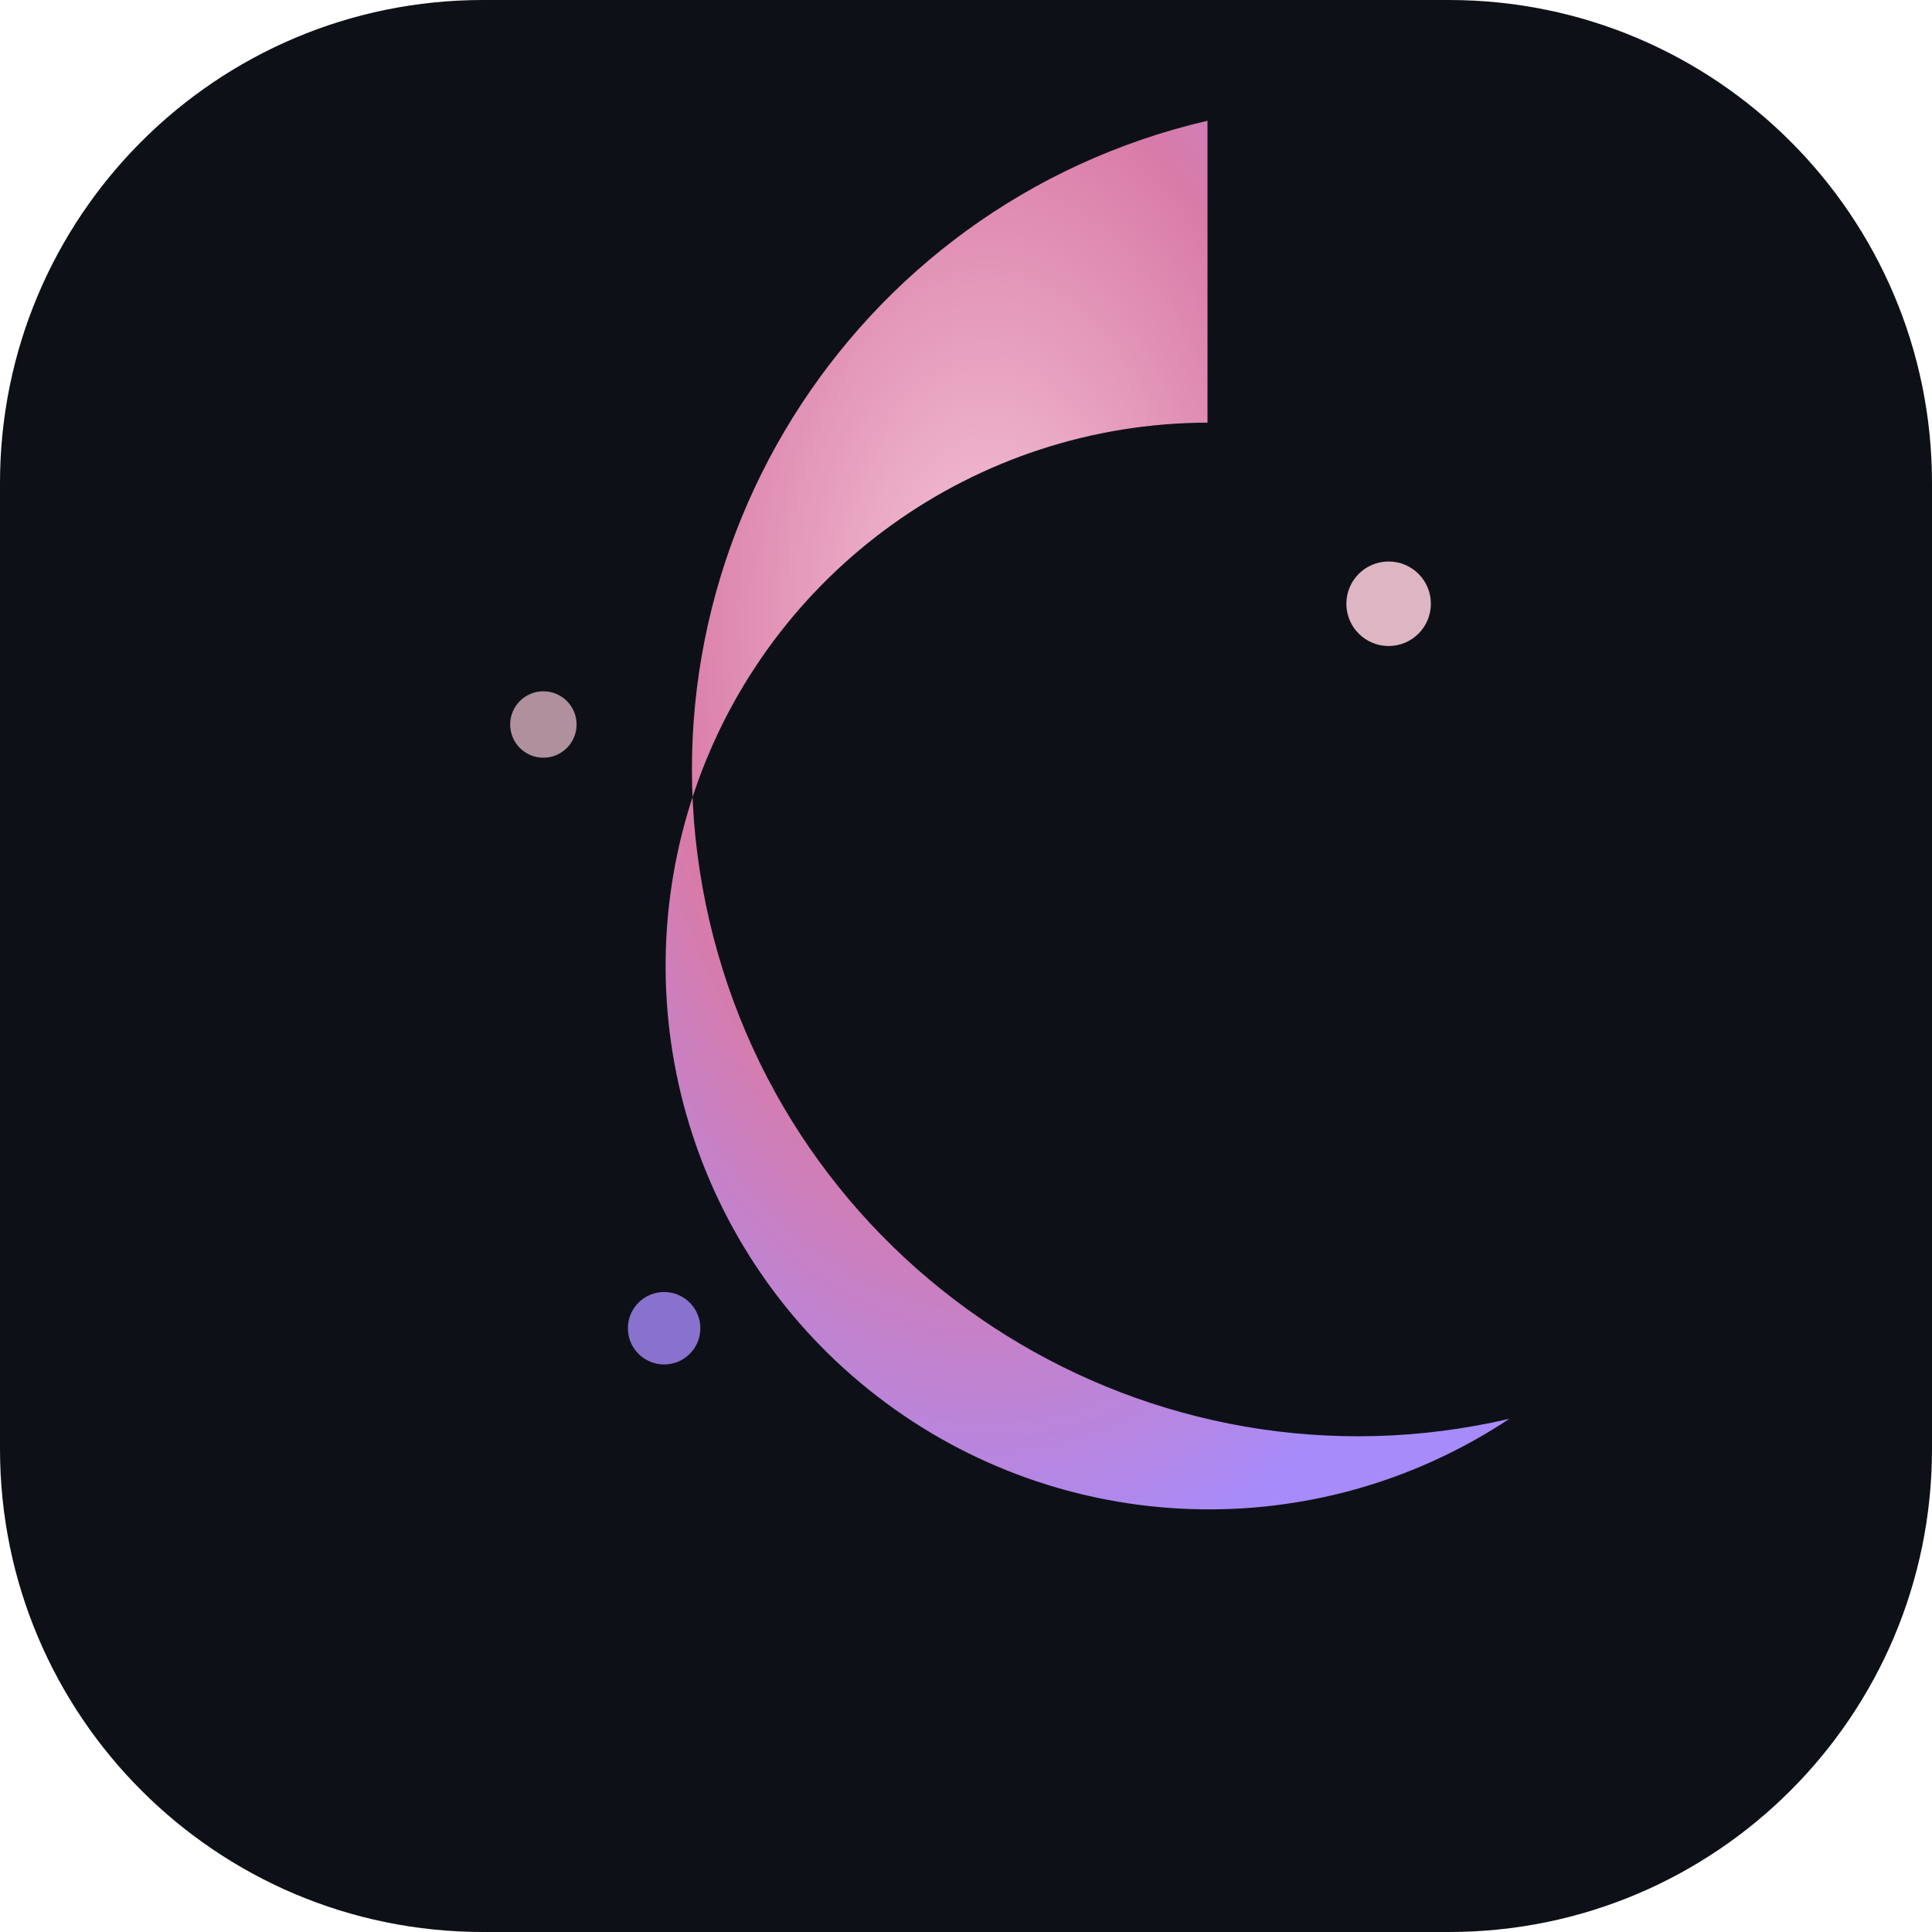
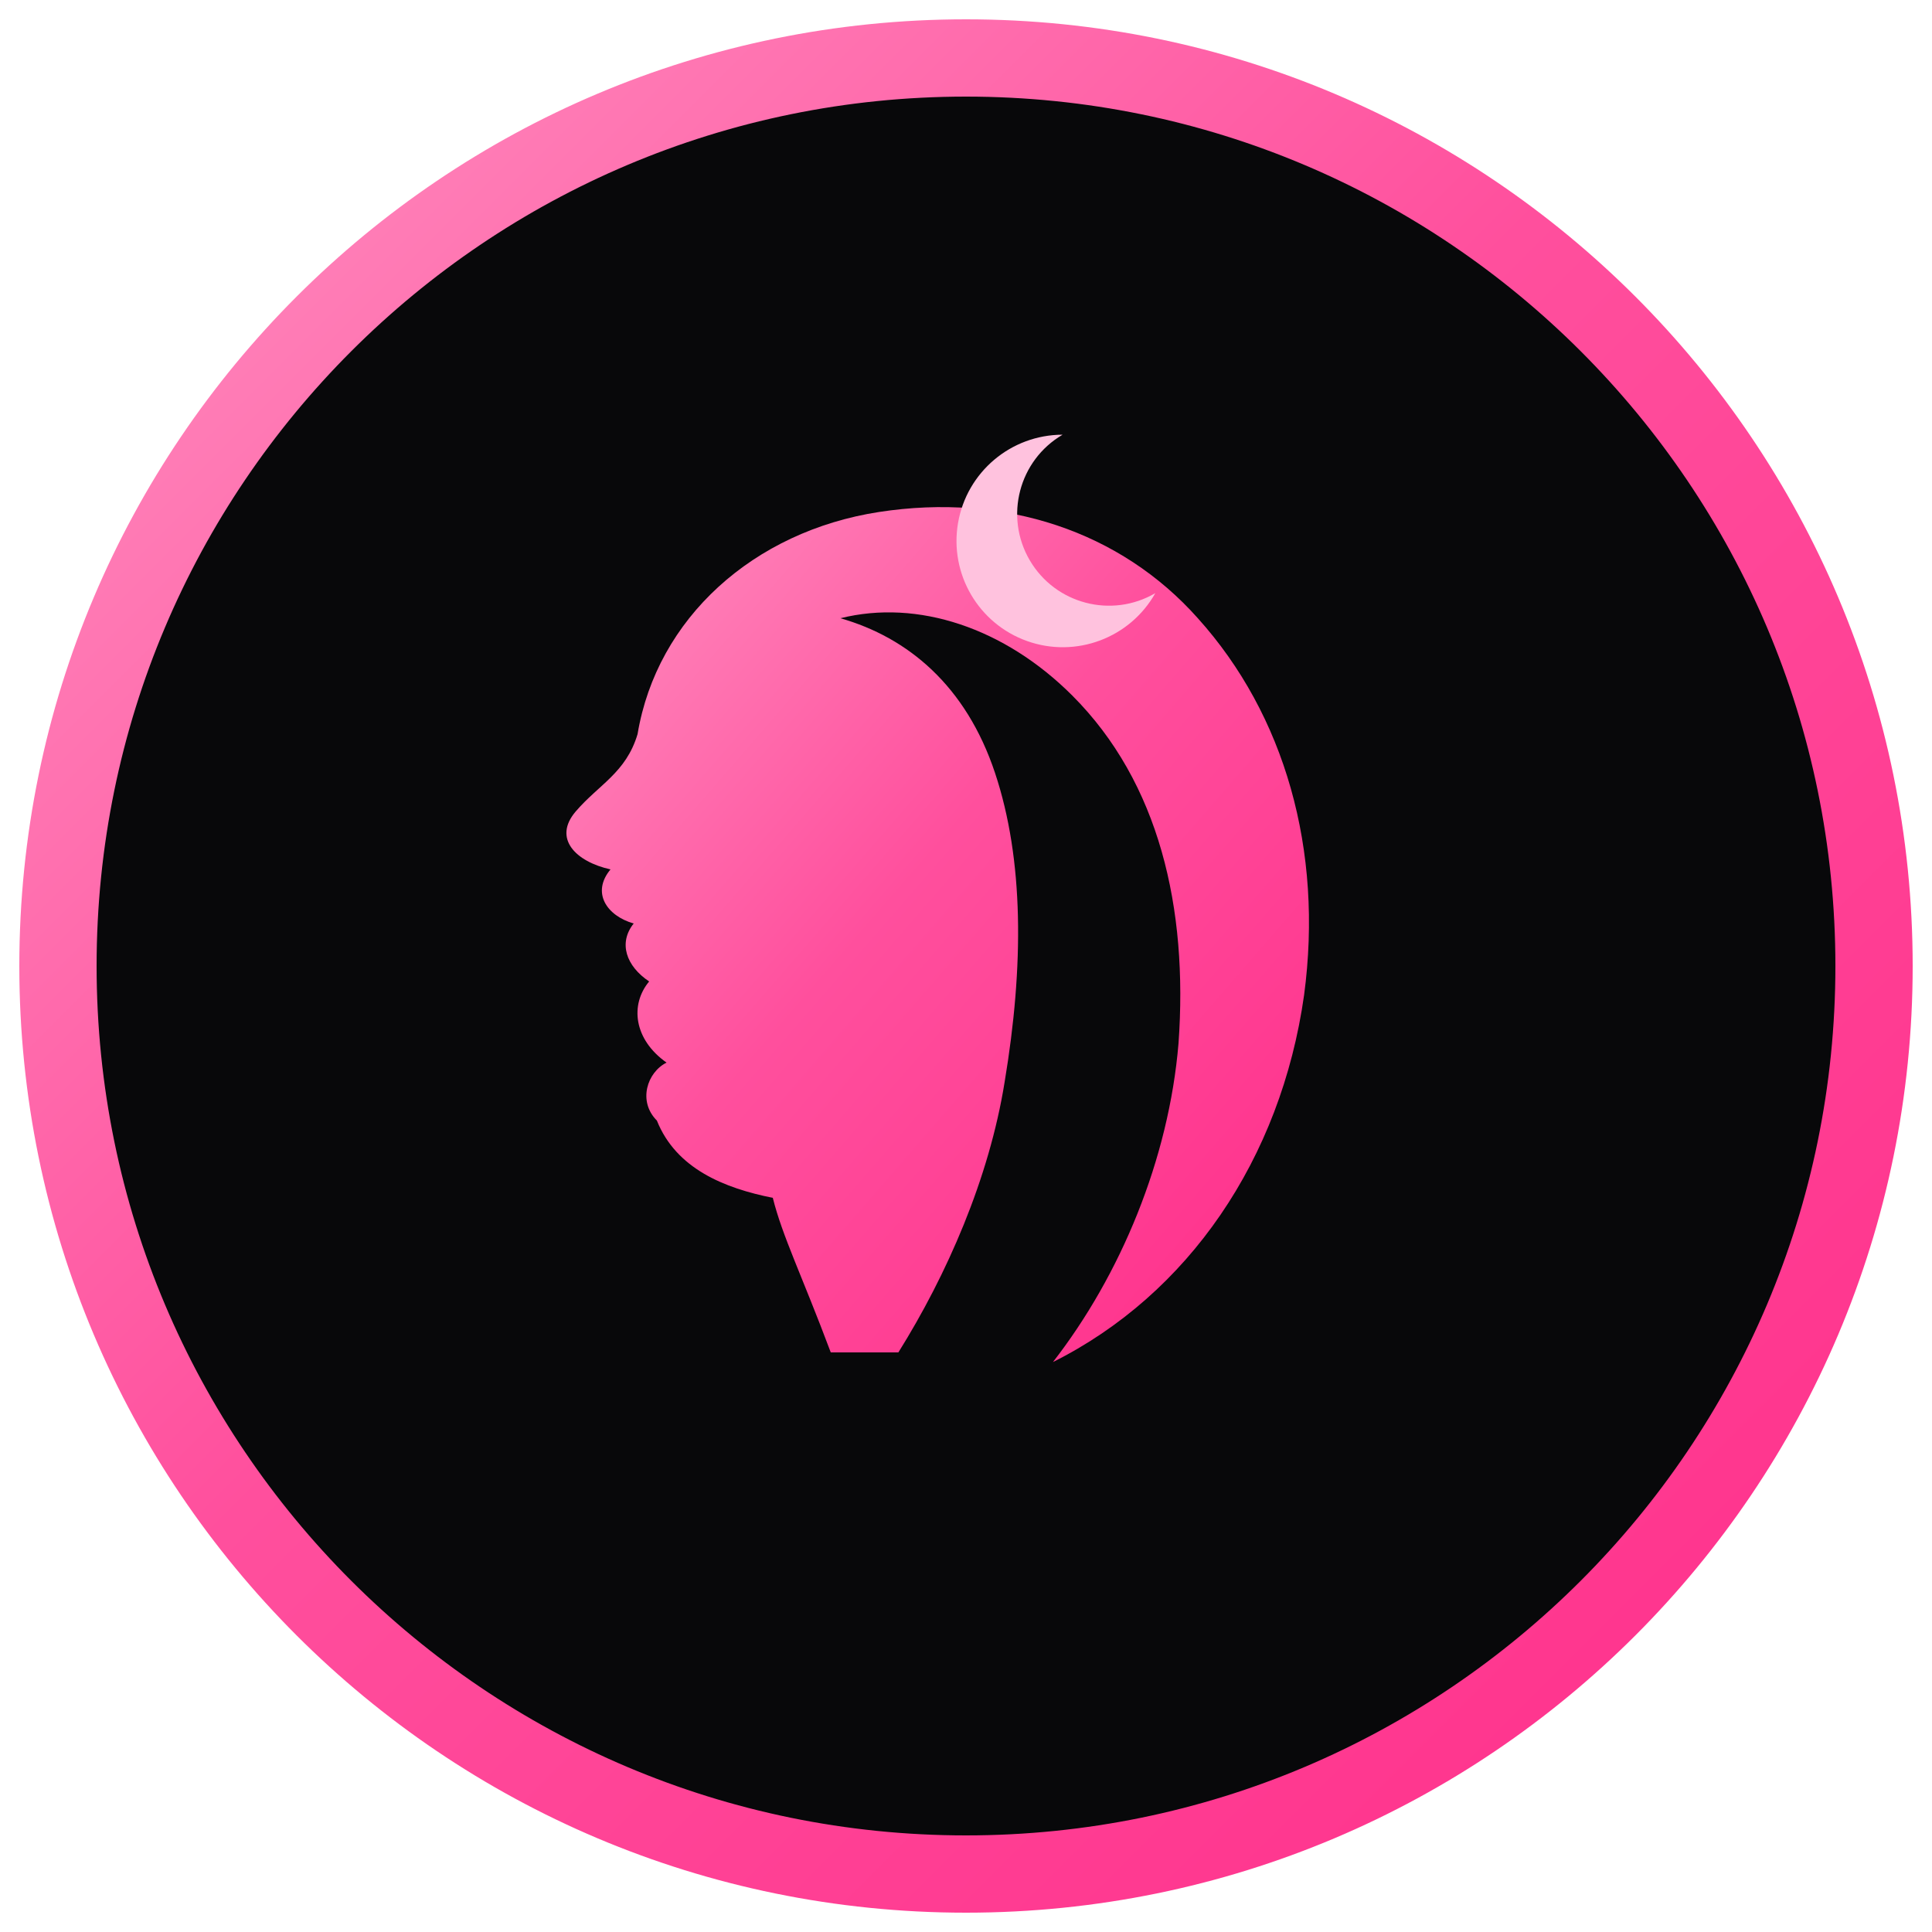
- <svg xmlns="http://www.w3.org/2000/svg" width="64" height="64" viewBox="0 0 64 64" fill="none">
+ <svg xmlns="http://www.w3.org/2000/svg" width="64" height="64" viewBox="0 0 100 100">
  <defs>
-     <radialGradient id="moonGlow" cx="38%" cy="36%" r="70%">
-       <stop offset="0%" stop-color="#F5C6D6" />
-       <stop offset="55%" stop-color="#D97BA8" />
-       <stop offset="100%" stop-color="#A78BFA" />
-     </radialGradient>
+     <linearGradient id="miraPink" x1="0" y1="0" x2="1" y2="1">
+       <stop offset="0%" stop-color="#FF8FC0" />
+       <stop offset="45%" stop-color="#FF4F9D" />
+       <stop offset="100%" stop-color="#FF2E8A" />
+     </linearGradient>
  </defs>
-   <rect width="64" height="64" rx="16" fill="#0D1117" />
-   <path d="M40 14a18 18 0 1 0 10 33 22 22 0 0 1-10-43Z" fill="url(#moonGlow)" />
-   <circle cx="46" cy="20" r="1.4" fill="#F5C6D6" opacity="0.9" />
-   <circle cx="18" cy="24" r="1.1" fill="#F5C6D6" opacity="0.7" />
-   <circle cx="22" cy="44" r="1.2" fill="#A78BFA" opacity="0.8" />
+   <circle cx="50" cy="50" r="47" fill="#08080a" stroke="url(#miraPink)" stroke-width="4" />
+   <path fill="url(#miraPink)" d="M 43 70 C 41.5 66 40.5 64 40 62 C 37.5 61.5 35 60.5 34 58 C 33 57 33.5 55.5 34.5 55 C 32.8 53.8 32.6 52 33.6 50.8 C 32.4 50 32 48.8 32.8 47.8 C 31.4 47.4 30.6 46.2 31.6 45 C 29.8 44.6 28.6 43.4 29.8 42 C 31 40.6 32.4 40 33 38 C 34 32 39 27.5 45.5 26.5 C 52 25.5 58 27.5 62 32 C 66.5 37 68.5 44 67.5 51.5 C 66.3 60 61.5 67 54.5 70.5 C 58 66 60.5 60 61 54 C 61.5 47 60 40.5 55.5 36 C 52 32.5 47.5 31 43.5 32 C 47 33 50 35.5 51.5 40 C 53 44.5 53 50 52 56 C 51.2 61 49 66 46.5 70 Z" />
+   <path d="M55 22.5 a5.5 5.5 0 1 0 4.8 8.2 A4.3 4.3 0 0 1 55 22.5 Z" fill="#FFC2DE" />
</svg>
